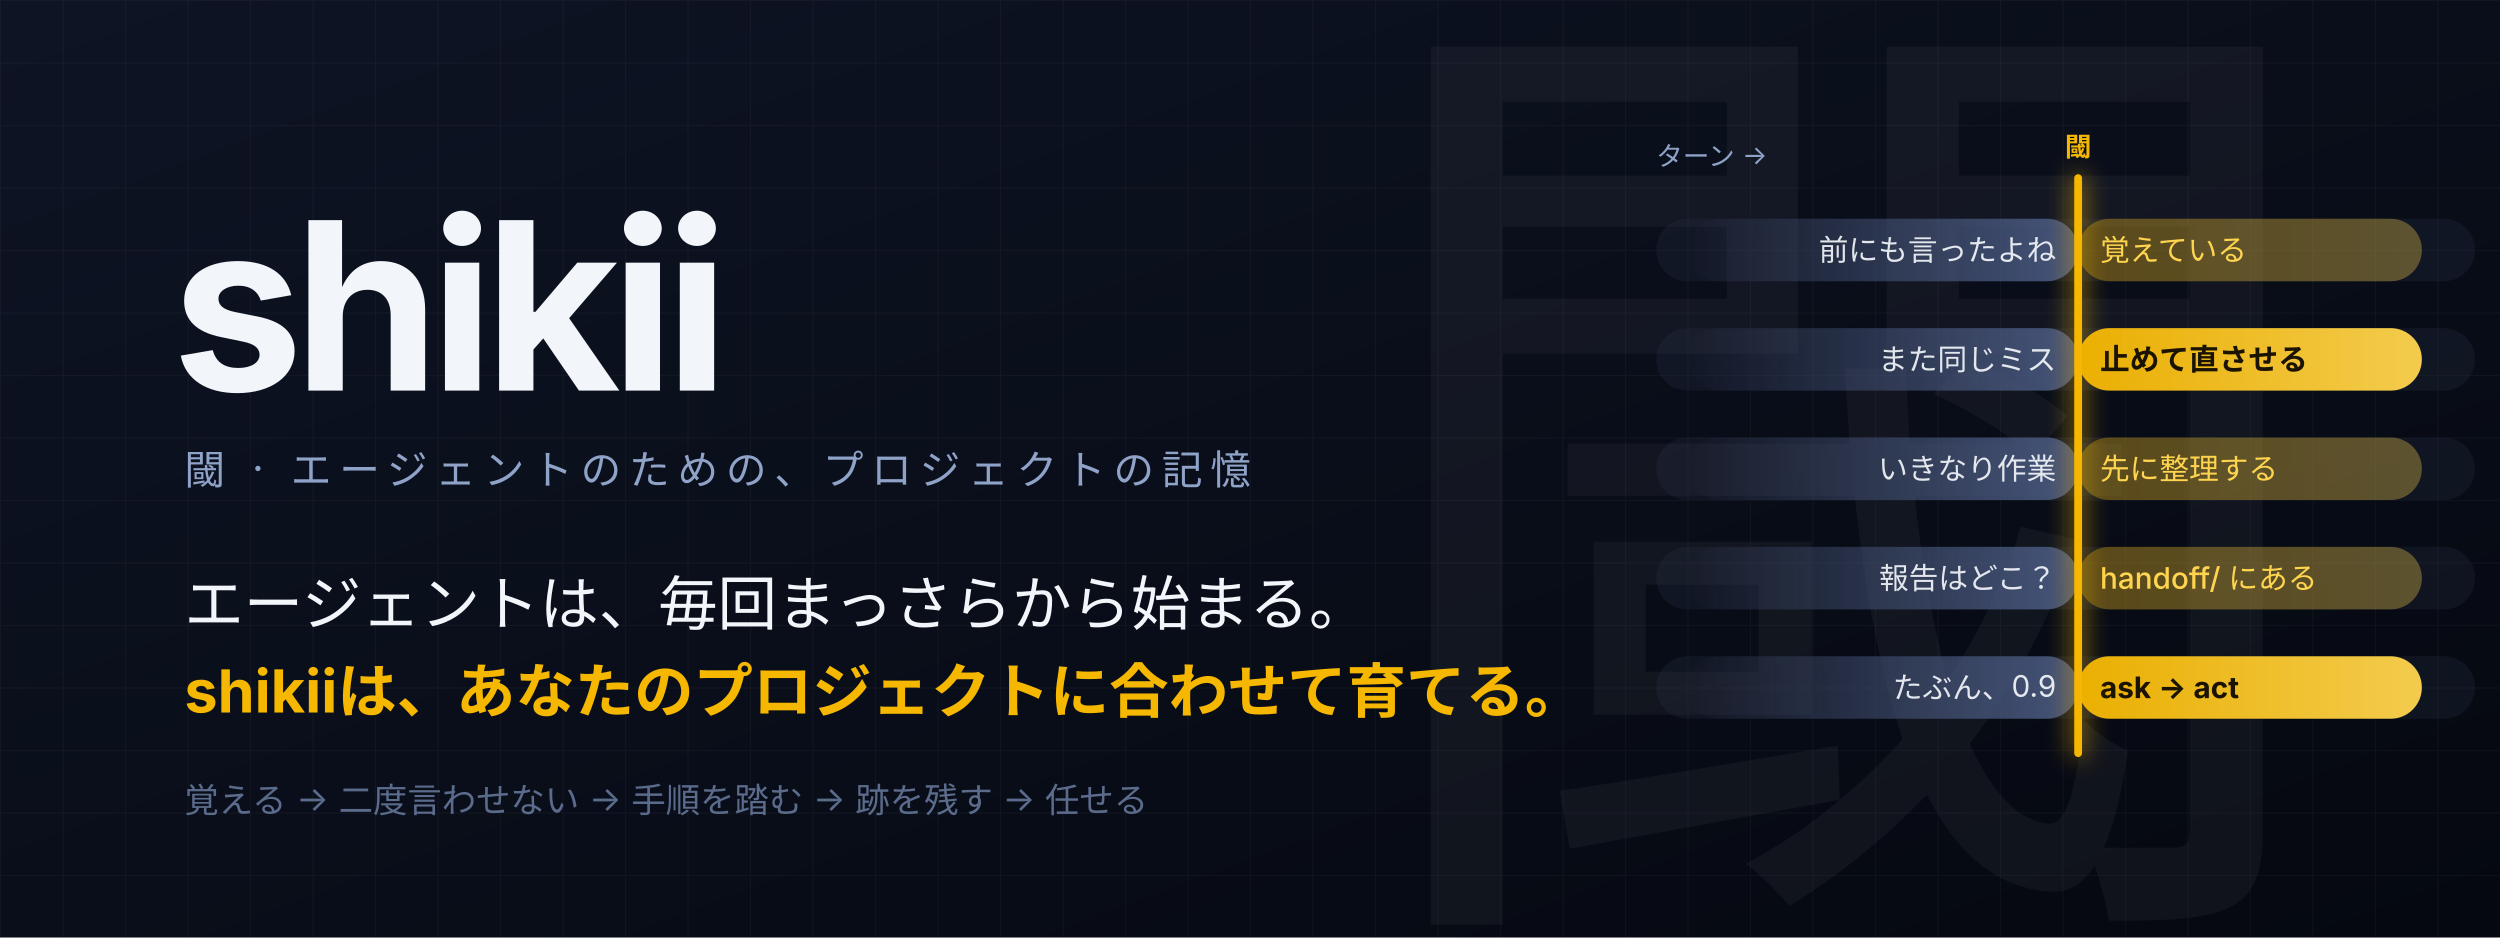
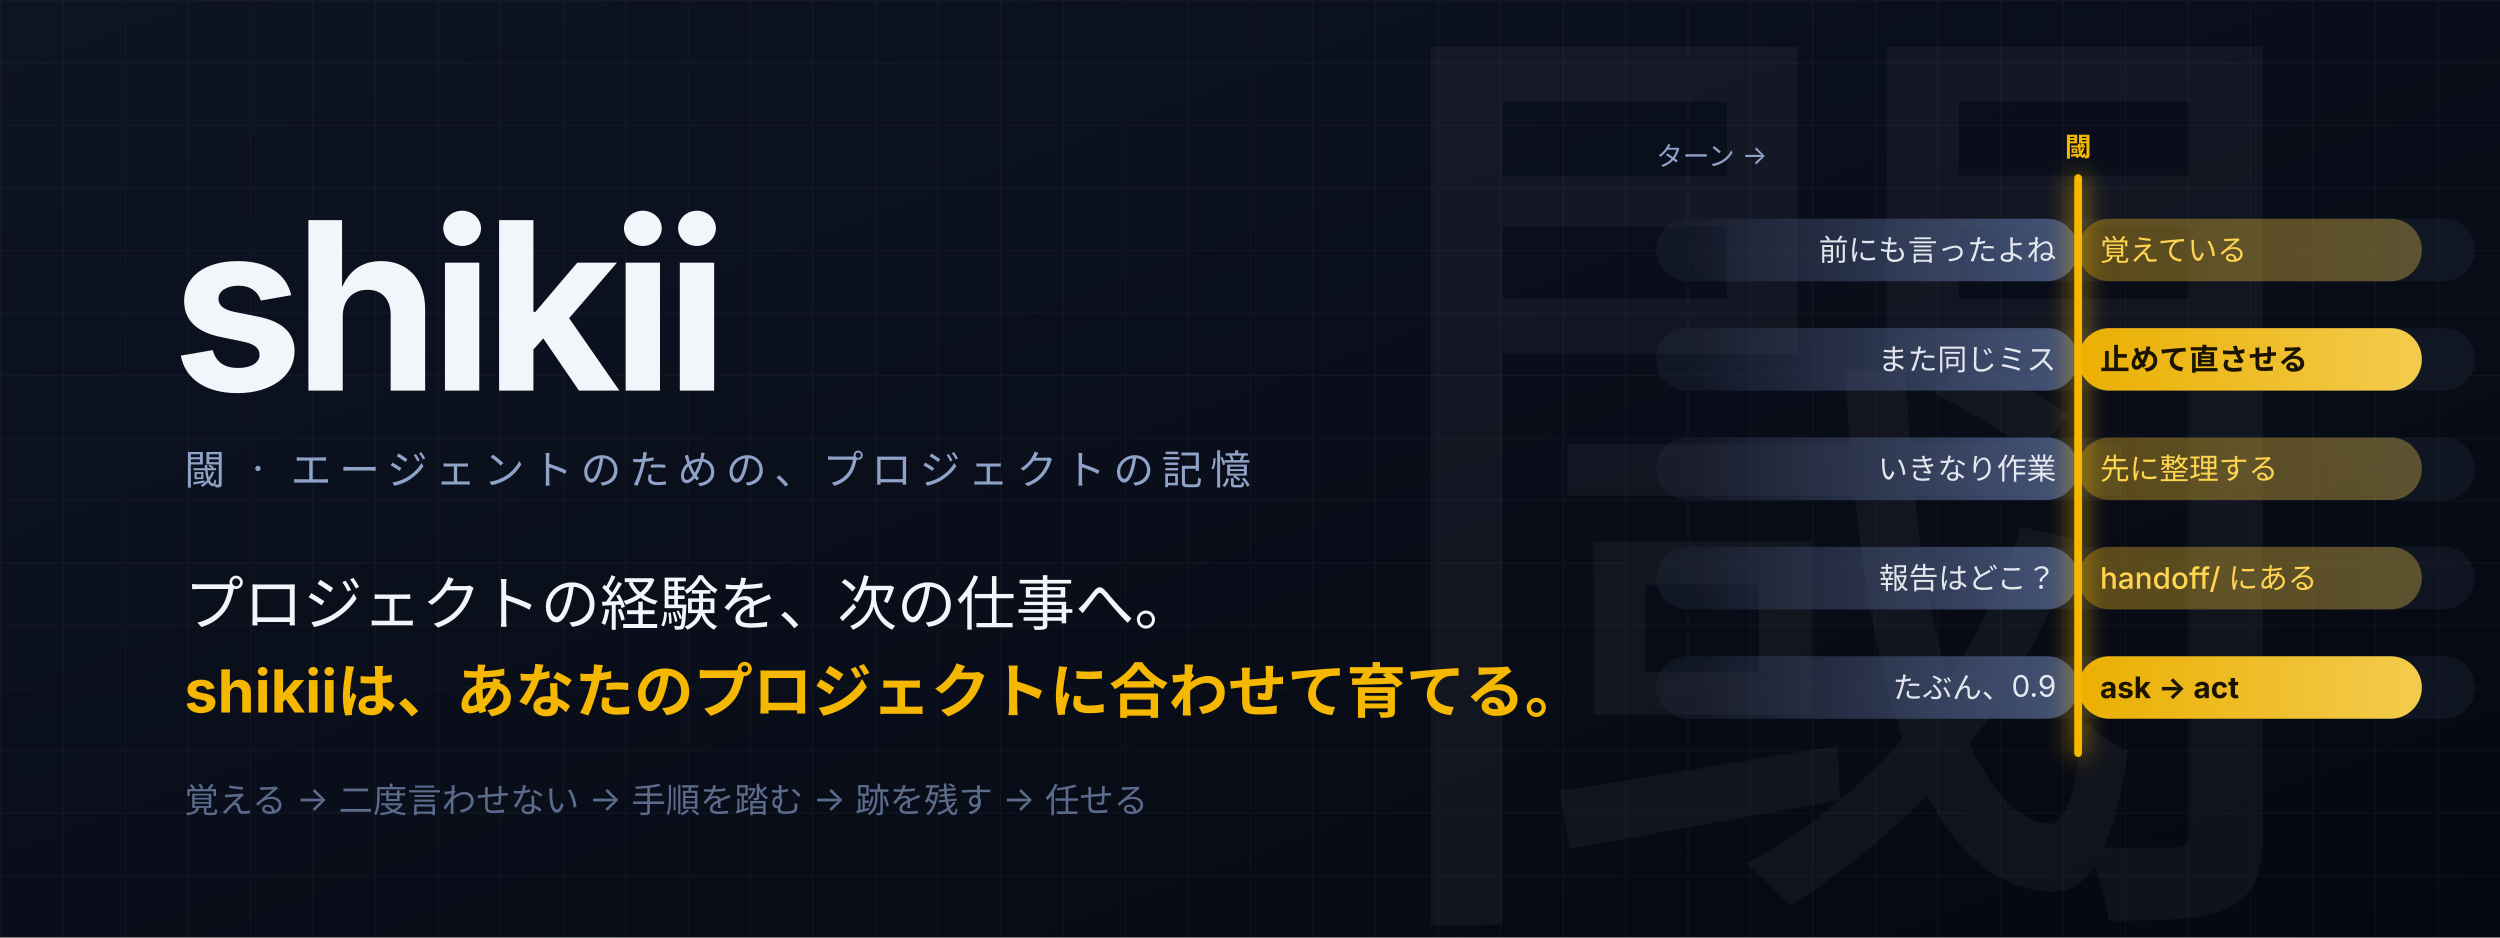
<svg xmlns="http://www.w3.org/2000/svg" viewBox="0 0 1600 600" width="1600" height="600" role="img" aria-label="shikiiは、あなたのプロジェクトに合わせて育てる。">
  <defs>
    <linearGradient id="bg" x1="0" y1="0" x2="1" y2="1">
      <stop offset="0" stop-color="#0E1424" />
      <stop offset="1" stop-color="#050810" />
    </linearGradient>
    <linearGradient id="gold" x1="0" y1="0" x2="1" y2="0">
      <stop offset="0" stop-color="#F5B700" />
      <stop offset="1" stop-color="#FFD54F" />
    </linearGradient>
    <linearGradient id="fade" x1="0" y1="0" x2="1" y2="0">
      <stop offset="0" stop-color="#4B5B82" stop-opacity="0" />
      <stop offset="1" stop-color="#4B5B82" stop-opacity="0.9" />
    </linearGradient>
    <filter id="glow" filterUnits="userSpaceOnUse" x="0" y="0" width="1600" height="600">
      <feGaussianBlur stdDeviation="8" result="b" />
      <feMerge>
        <feMergeNode in="b" />
        <feMergeNode in="SourceGraphic" />
      </feMerge>
    </filter>
    <pattern id="grid" width="40" height="40" patternUnits="userSpaceOnUse">
      <path d="M40 0 H0 V40" fill="none" stroke="#FFFFFF" stroke-opacity="0.04" />
    </pattern>
  </defs>
  <rect width="1600" height="600" fill="url(#bg)" />
  <rect width="1600" height="600" fill="url(#grid)" />
  <text x="1180" y="540" text-anchor="middle" font-family="'Hiragino Mincho ProN','Yu Mincho','Noto Serif JP',serif" font-size="640" fill="#FFFFFF" fill-opacity="0.04">閾</text>
  <g font-family="'Hiragino Sans','Noto Sans JP',Inter,sans-serif">
    <text x="110" y="250" font-family="Inter,'Helvetica Neue',Helvetica,Arial,sans-serif" font-size="150" font-weight="700" letter-spacing="-6" fill="#F2F5FA">shikii</text>
    <text x="118" y="310" font-size="26" letter-spacing="5" fill="#8FA3C8">閾 · エージェントのための、プロジェクトの記憶</text>
-     <text x="118" y="400" font-size="38" font-weight="500" fill="#F2F5FA">エージェントは、毎回まっさらから始まる。</text>
+     <text x="118" y="400" font-size="38" font-weight="500" fill="#F2F5FA">プロジェクトの経験を、次の仕事へ。</text>
    <text x="118" y="456" font-size="38" font-weight="700" fill="#F5B700">shikiiは、あなたのプロジェクトに合わせて育てる。</text>
    <text x="118" y="520" font-size="22" fill="#5B6B8C">覚える → 二度言わせない → 手順を踏む → 跡を残す → 任せる</text>
  </g>
  <rect x="1060" y="140" width="524" height="40" rx="20.0" fill="#2A3147" fill-opacity="0.28" />
  <rect x="1080" y="140" width="250" height="40" rx="20.0" fill="url(#fade)" />
  <rect x="1330" y="140" width="220" height="40" rx="20.0" fill="url(#gold)" fill-opacity="0.32" />
  <text x="1316" y="166.8" text-anchor="end" font-family="'Hiragino Sans','Noto Sans JP',Inter,sans-serif" font-size="19" fill="#F2F5FA" fill-opacity="0.92">前にも言ったよね</text>
  <text x="1344" y="166.8" font-family="'Hiragino Sans','Noto Sans JP',Inter,sans-serif" font-size="19" font-weight="500" fill="#FFD54F">覚えている</text>
  <rect x="1060" y="210" width="524" height="40" rx="20.0" fill="#2A3147" fill-opacity="0.28" />
  <rect x="1080" y="210" width="250" height="40" rx="20.0" fill="url(#fade)" />
  <rect x="1330" y="210" width="220" height="40" rx="20.0" fill="url(#gold)" fill-opacity="0.95" />
  <text x="1316" y="236.8" text-anchor="end" font-family="'Hiragino Sans','Noto Sans JP',Inter,sans-serif" font-size="19" fill="#F2F5FA" fill-opacity="0.92">また同じミス</text>
  <text x="1344" y="236.8" font-family="'Hiragino Sans','Noto Sans JP',Inter,sans-serif" font-size="19" font-weight="700" fill="#1A1300">止めて直させる</text>
  <rect x="1060" y="280" width="524" height="40" rx="20.0" fill="#2A3147" fill-opacity="0.28" />
  <rect x="1080" y="280" width="250" height="40" rx="20.0" fill="url(#fade)" />
  <rect x="1330" y="280" width="220" height="40" rx="20.0" fill="url(#gold)" fill-opacity="0.32" />
  <text x="1316" y="306.8" text-anchor="end" font-family="'Hiragino Sans','Noto Sans JP',Inter,sans-serif" font-size="19" fill="#F2F5FA" fill-opacity="0.92">いきなり作業</text>
  <text x="1344" y="306.8" font-family="'Hiragino Sans','Noto Sans JP',Inter,sans-serif" font-size="19" font-weight="500" fill="#FFD54F">先に整理する</text>
  <rect x="1060" y="350" width="524" height="40" rx="20.0" fill="#2A3147" fill-opacity="0.28" />
  <rect x="1080" y="350" width="250" height="40" rx="20.0" fill="url(#fade)" />
  <rect x="1330" y="350" width="220" height="40" rx="20.0" fill="url(#gold)" fill-opacity="0.32" />
  <text x="1316" y="376.8" text-anchor="end" font-family="'Hiragino Sans','Noto Sans JP',Inter,sans-serif" font-size="19" fill="#F2F5FA" fill-opacity="0.92">報告はどこ？</text>
  <text x="1344" y="376.8" font-family="'Hiragino Sans','Noto Sans JP',Inter,sans-serif" font-size="19" font-weight="500" fill="#FFD54F">handoff/ にある</text>
  <rect x="1060" y="420" width="524" height="40" rx="20.0" fill="#2A3147" fill-opacity="0.28" />
  <rect x="1080" y="420" width="250" height="40" rx="20.0" fill="url(#fade)" />
  <rect x="1330" y="420" width="220" height="40" rx="20.0" fill="url(#gold)" fill-opacity="0.95" />
  <text x="1316" y="446.8" text-anchor="end" font-family="'Hiragino Sans','Noto Sans JP',Inter,sans-serif" font-size="19" fill="#F2F5FA" fill-opacity="0.92">たぶん、0.9</text>
  <text x="1344" y="446.8" font-family="'Hiragino Sans','Noto Sans JP',Inter,sans-serif" font-size="19" font-weight="700" fill="#1A1300">ask → act</text>
  <line x1="1330" y1="114" x2="1330" y2="482" stroke="#F5B700" stroke-width="5" stroke-linecap="round" filter="url(#glow)" />
  <g font-family="'Hiragino Sans','Noto Sans JP',Inter,sans-serif" font-size="17">
    <text x="1060" y="106" fill="#8FA3C8">ターン →</text>
    <text x="1330" y="100" text-anchor="middle" fill="#F5B700" font-weight="700">閾</text>
  </g>
</svg>
